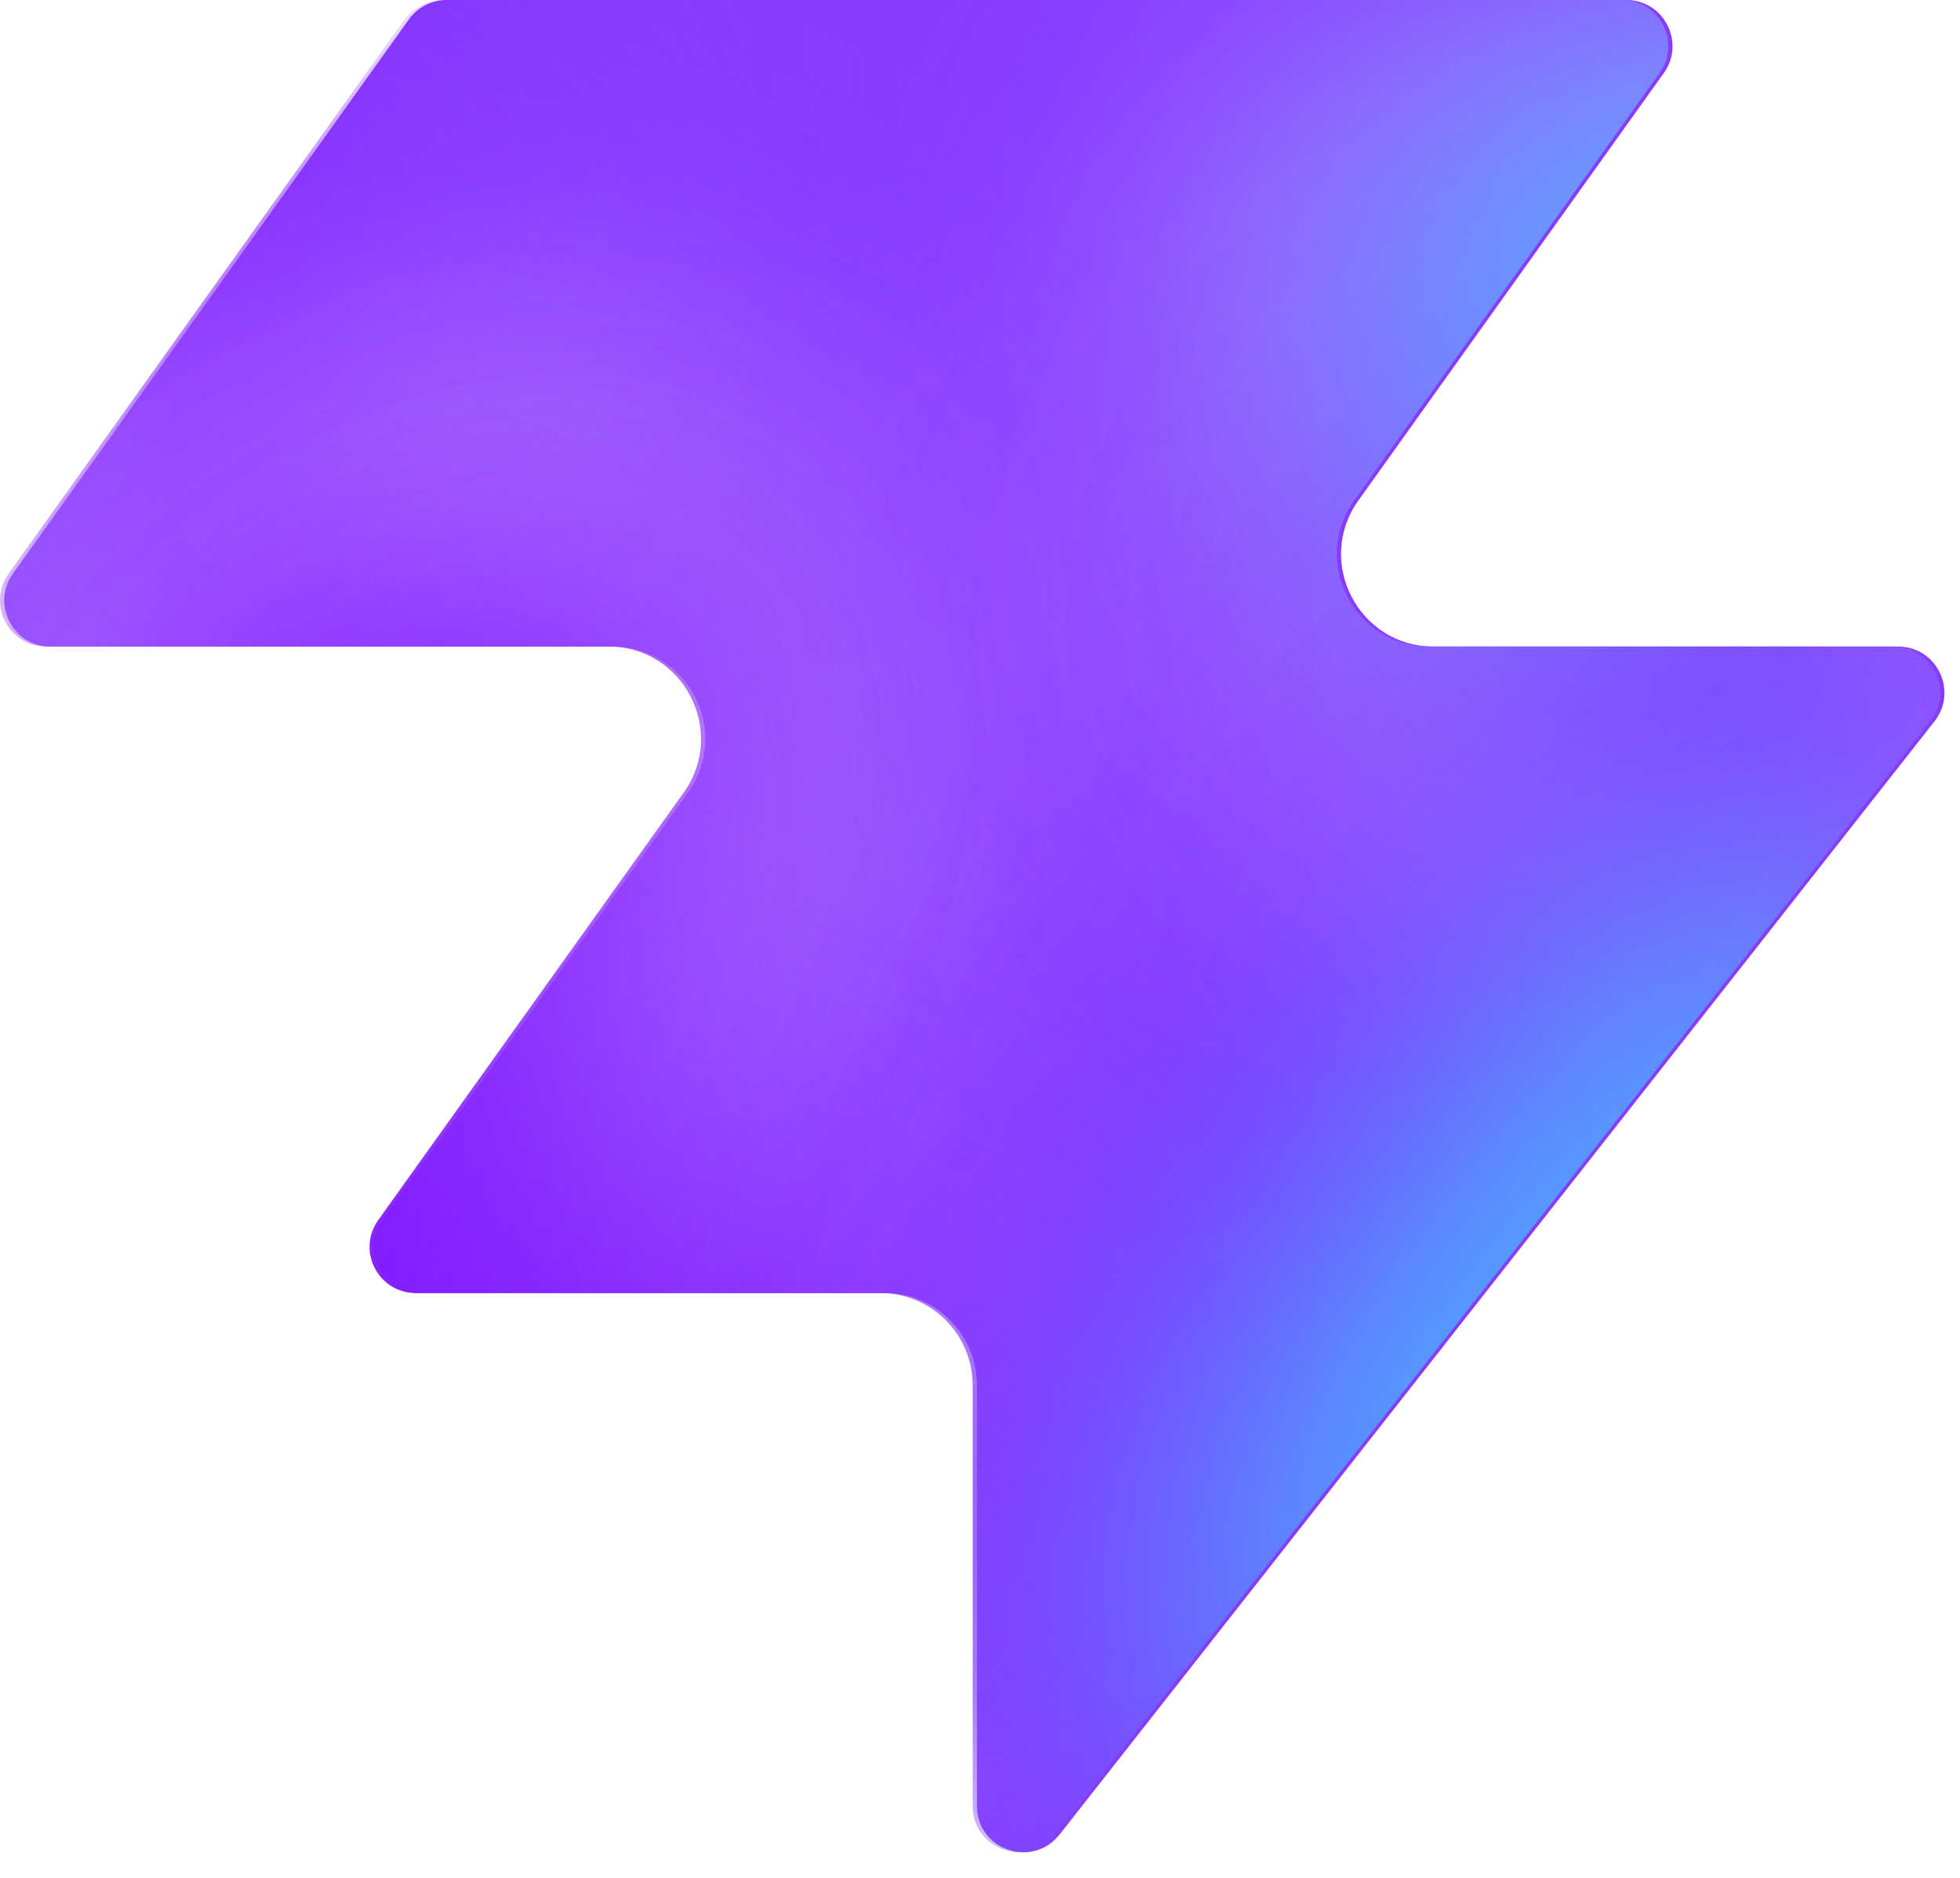
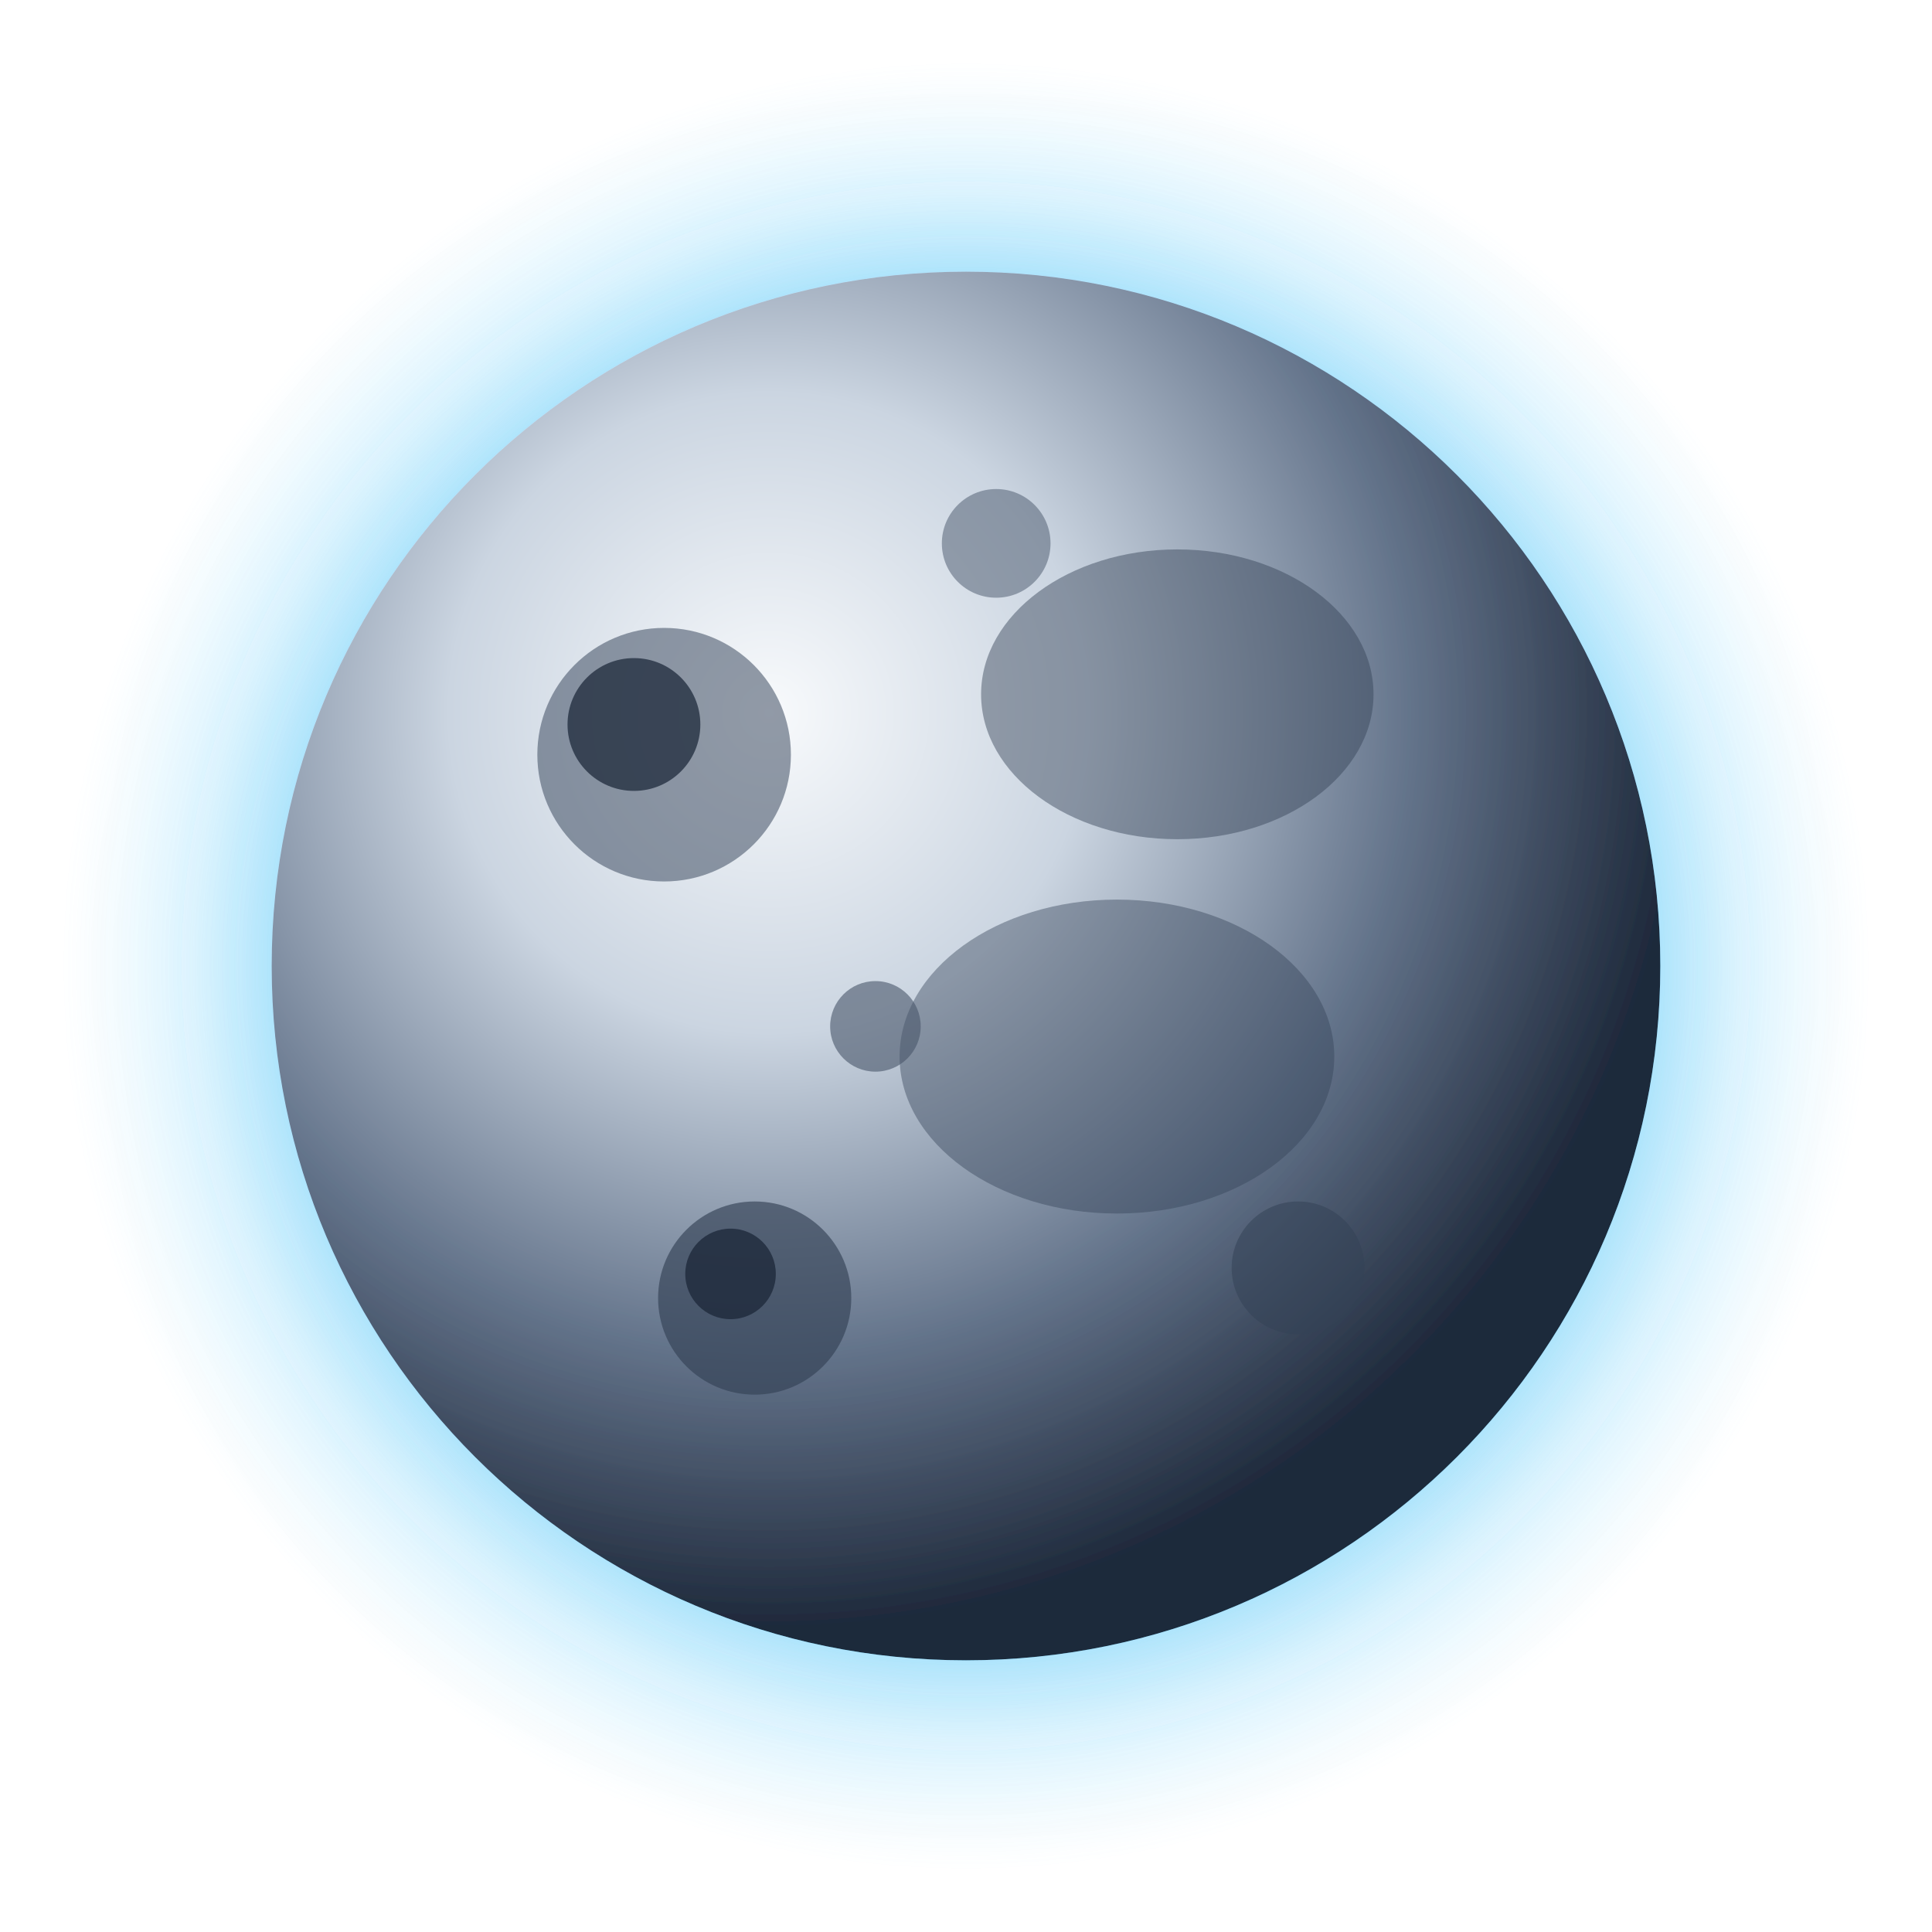
- <svg xmlns="http://www.w3.org/2000/svg" width="48" height="46" fill="none" viewBox="0 0 48 46">
-   <path fill="#863bff" d="M25.946 44.938c-.664.845-2.021.375-2.021-.698V33.937a2.26 2.26 0 0 0-2.262-2.262H10.287c-.92 0-1.456-1.04-.92-1.788l7.48-10.471c1.07-1.497 0-3.578-1.842-3.578H1.237c-.92 0-1.456-1.04-.92-1.788L10.013.474c.214-.297.556-.474.92-.474h28.894c.92 0 1.456 1.04.92 1.788l-7.48 10.471c-1.07 1.498 0 3.579 1.842 3.579h11.377c.943 0 1.473 1.088.89 1.83L25.947 44.94z" style="fill:#863bff;fill:color(display-p3 .525 .23 1);fill-opacity:1" />
-   <mask id="a" width="48" height="46" x="0" y="0" maskUnits="userSpaceOnUse" style="mask-type:alpha">
-     <path fill="#000" d="M25.842 44.938c-.664.844-2.021.375-2.021-.698V33.937a2.26 2.26 0 0 0-2.262-2.262H10.183c-.92 0-1.456-1.04-.92-1.788l7.48-10.471c1.07-1.498 0-3.579-1.842-3.579H1.133c-.92 0-1.456-1.04-.92-1.787L9.91.473c.214-.297.556-.474.92-.474h28.894c.92 0 1.456 1.04.92 1.788l-7.48 10.471c-1.07 1.498 0 3.578 1.842 3.578h11.377c.943 0 1.473 1.088.89 1.832L25.843 44.94z" style="fill:#000;fill-opacity:1" />
-   </mask>
-   <g mask="url(#a)">
-     <g filter="url(#b)">
-       <ellipse cx="5.508" cy="14.704" fill="#ede6ff" rx="5.508" ry="14.704" style="fill:#ede6ff;fill:color(display-p3 .927 .903 1);fill-opacity:1" transform="matrix(.00324 1 1 -.00324 -4.47 31.516)" />
-     </g>
-     <g filter="url(#c)">
-       <ellipse cx="10.399" cy="29.851" fill="#ede6ff" rx="10.399" ry="29.851" style="fill:#ede6ff;fill:color(display-p3 .927 .903 1);fill-opacity:1" transform="matrix(.00324 1 1 -.00324 -39.328 7.883)" />
-     </g>
-     <g filter="url(#d)">
-       <ellipse cx="5.508" cy="30.487" fill="#7e14ff" rx="5.508" ry="30.487" style="fill:#7e14ff;fill:color(display-p3 .492 .077 1);fill-opacity:1" transform="rotate(89.814 -25.913 -14.639)scale(1 -1)" />
-     </g>
-     <g filter="url(#e)">
-       <ellipse cx="5.508" cy="30.599" fill="#7e14ff" rx="5.508" ry="30.599" style="fill:#7e14ff;fill:color(display-p3 .492 .077 1);fill-opacity:1" transform="rotate(89.814 -32.644 -3.334)scale(1 -1)" />
-     </g>
-     <g filter="url(#f)">
-       <ellipse cx="5.508" cy="30.599" fill="#7e14ff" rx="5.508" ry="30.599" style="fill:#7e14ff;fill:color(display-p3 .492 .077 1);fill-opacity:1" transform="matrix(.00324 1 1 -.00324 -34.34 30.47)" />
-     </g>
-     <g filter="url(#g)">
-       <ellipse cx="14.072" cy="22.078" fill="#ede6ff" rx="14.072" ry="22.078" style="fill:#ede6ff;fill:color(display-p3 .927 .903 1);fill-opacity:1" transform="rotate(93.35 24.506 48.493)scale(-1 1)" />
-     </g>
-     <g filter="url(#h)">
-       <ellipse cx="3.47" cy="21.501" fill="#7e14ff" rx="3.47" ry="21.501" style="fill:#7e14ff;fill:color(display-p3 .492 .077 1);fill-opacity:1" transform="rotate(89.009 28.708 47.59)scale(-1 1)" />
-     </g>
-     <g filter="url(#i)">
-       <ellipse cx="3.47" cy="21.501" fill="#7e14ff" rx="3.47" ry="21.501" style="fill:#7e14ff;fill:color(display-p3 .492 .077 1);fill-opacity:1" transform="rotate(89.009 28.708 47.59)scale(-1 1)" />
-     </g>
-     <g filter="url(#j)">
-       <ellipse cx=".387" cy="8.972" fill="#7e14ff" rx="4.407" ry="29.108" style="fill:#7e14ff;fill:color(display-p3 .492 .077 1);fill-opacity:1" transform="rotate(39.51 .387 8.972)" />
-     </g>
-     <g filter="url(#k)">
-       <ellipse cx="47.523" cy="-6.092" fill="#7e14ff" rx="4.407" ry="29.108" style="fill:#7e14ff;fill:color(display-p3 .492 .077 1);fill-opacity:1" transform="rotate(37.892 47.523 -6.092)" />
-     </g>
-     <g filter="url(#l)">
-       <ellipse cx="41.412" cy="6.333" fill="#47bfff" rx="5.971" ry="9.665" style="fill:#47bfff;fill:color(display-p3 .28 .748 1);fill-opacity:1" transform="rotate(37.892 41.412 6.333)" />
-     </g>
-     <g filter="url(#m)">
-       <ellipse cx="-1.879" cy="38.332" fill="#7e14ff" rx="4.407" ry="29.108" style="fill:#7e14ff;fill:color(display-p3 .492 .077 1);fill-opacity:1" transform="rotate(37.892 -1.88 38.332)" />
-     </g>
-     <g filter="url(#n)">
-       <ellipse cx="-1.879" cy="38.332" fill="#7e14ff" rx="4.407" ry="29.108" style="fill:#7e14ff;fill:color(display-p3 .492 .077 1);fill-opacity:1" transform="rotate(37.892 -1.88 38.332)" />
-     </g>
-     <g filter="url(#o)">
-       <ellipse cx="35.651" cy="29.907" fill="#7e14ff" rx="4.407" ry="29.108" style="fill:#7e14ff;fill:color(display-p3 .492 .077 1);fill-opacity:1" transform="rotate(37.892 35.651 29.907)" />
-     </g>
-     <g filter="url(#p)">
-       <ellipse cx="38.418" cy="32.4" fill="#47bfff" rx="5.971" ry="15.297" style="fill:#47bfff;fill:color(display-p3 .28 .748 1);fill-opacity:1" transform="rotate(37.892 38.418 32.4)" />
-     </g>
-   </g>
+ <svg xmlns="http://www.w3.org/2000/svg" viewBox="0 0 64 64" fill="none">
  <defs>
-     <filter id="b" width="60.045" height="41.654" x="-19.77" y="16.149" color-interpolation-filters="sRGB" filterUnits="userSpaceOnUse">
-       <feFlood flood-opacity="0" result="BackgroundImageFix" />
-       <feBlend in="SourceGraphic" in2="BackgroundImageFix" result="shape" />
-       <feGaussianBlur result="effect1_foregroundBlur_2002_17158" stdDeviation="7.659" />
-     </filter>
-     <filter id="c" width="90.34" height="51.437" x="-54.613" y="-7.533" color-interpolation-filters="sRGB" filterUnits="userSpaceOnUse">
-       <feFlood flood-opacity="0" result="BackgroundImageFix" />
-       <feBlend in="SourceGraphic" in2="BackgroundImageFix" result="shape" />
-       <feGaussianBlur result="effect1_foregroundBlur_2002_17158" stdDeviation="7.659" />
-     </filter>
-     <filter id="d" width="79.355" height="29.4" x="-49.64" y="2.03" color-interpolation-filters="sRGB" filterUnits="userSpaceOnUse">
-       <feFlood flood-opacity="0" result="BackgroundImageFix" />
-       <feBlend in="SourceGraphic" in2="BackgroundImageFix" result="shape" />
-       <feGaussianBlur result="effect1_foregroundBlur_2002_17158" stdDeviation="4.596" />
-     </filter>
-     <filter id="e" width="79.579" height="29.4" x="-45.045" y="20.029" color-interpolation-filters="sRGB" filterUnits="userSpaceOnUse">
-       <feFlood flood-opacity="0" result="BackgroundImageFix" />
-       <feBlend in="SourceGraphic" in2="BackgroundImageFix" result="shape" />
-       <feGaussianBlur result="effect1_foregroundBlur_2002_17158" stdDeviation="4.596" />
-     </filter>
-     <filter id="f" width="79.579" height="29.4" x="-43.513" y="21.178" color-interpolation-filters="sRGB" filterUnits="userSpaceOnUse">
-       <feFlood flood-opacity="0" result="BackgroundImageFix" />
-       <feBlend in="SourceGraphic" in2="BackgroundImageFix" result="shape" />
-       <feGaussianBlur result="effect1_foregroundBlur_2002_17158" stdDeviation="4.596" />
-     </filter>
-     <filter id="g" width="74.749" height="58.852" x="15.756" y="-17.901" color-interpolation-filters="sRGB" filterUnits="userSpaceOnUse">
-       <feFlood flood-opacity="0" result="BackgroundImageFix" />
-       <feBlend in="SourceGraphic" in2="BackgroundImageFix" result="shape" />
-       <feGaussianBlur result="effect1_foregroundBlur_2002_17158" stdDeviation="7.659" />
-     </filter>
-     <filter id="h" width="61.377" height="25.362" x="23.548" y="2.284" color-interpolation-filters="sRGB" filterUnits="userSpaceOnUse">
-       <feFlood flood-opacity="0" result="BackgroundImageFix" />
-       <feBlend in="SourceGraphic" in2="BackgroundImageFix" result="shape" />
-       <feGaussianBlur result="effect1_foregroundBlur_2002_17158" stdDeviation="4.596" />
-     </filter>
-     <filter id="i" width="61.377" height="25.362" x="23.548" y="2.284" color-interpolation-filters="sRGB" filterUnits="userSpaceOnUse">
-       <feFlood flood-opacity="0" result="BackgroundImageFix" />
-       <feBlend in="SourceGraphic" in2="BackgroundImageFix" result="shape" />
-       <feGaussianBlur result="effect1_foregroundBlur_2002_17158" stdDeviation="4.596" />
-     </filter>
-     <filter id="j" width="56.045" height="63.649" x="-27.636" y="-22.853" color-interpolation-filters="sRGB" filterUnits="userSpaceOnUse">
-       <feFlood flood-opacity="0" result="BackgroundImageFix" />
-       <feBlend in="SourceGraphic" in2="BackgroundImageFix" result="shape" />
-       <feGaussianBlur result="effect1_foregroundBlur_2002_17158" stdDeviation="4.596" />
-     </filter>
-     <filter id="k" width="54.814" height="64.646" x="20.116" y="-38.415" color-interpolation-filters="sRGB" filterUnits="userSpaceOnUse">
-       <feFlood flood-opacity="0" result="BackgroundImageFix" />
-       <feBlend in="SourceGraphic" in2="BackgroundImageFix" result="shape" />
-       <feGaussianBlur result="effect1_foregroundBlur_2002_17158" stdDeviation="4.596" />
-     </filter>
-     <filter id="l" width="33.541" height="35.313" x="24.641" y="-11.323" color-interpolation-filters="sRGB" filterUnits="userSpaceOnUse">
-       <feFlood flood-opacity="0" result="BackgroundImageFix" />
-       <feBlend in="SourceGraphic" in2="BackgroundImageFix" result="shape" />
-       <feGaussianBlur result="effect1_foregroundBlur_2002_17158" stdDeviation="4.596" />
-     </filter>
-     <filter id="m" width="54.814" height="64.646" x="-29.286" y="6.009" color-interpolation-filters="sRGB" filterUnits="userSpaceOnUse">
-       <feFlood flood-opacity="0" result="BackgroundImageFix" />
-       <feBlend in="SourceGraphic" in2="BackgroundImageFix" result="shape" />
-       <feGaussianBlur result="effect1_foregroundBlur_2002_17158" stdDeviation="4.596" />
-     </filter>
-     <filter id="n" width="54.814" height="64.646" x="-29.286" y="6.009" color-interpolation-filters="sRGB" filterUnits="userSpaceOnUse">
-       <feFlood flood-opacity="0" result="BackgroundImageFix" />
-       <feBlend in="SourceGraphic" in2="BackgroundImageFix" result="shape" />
-       <feGaussianBlur result="effect1_foregroundBlur_2002_17158" stdDeviation="4.596" />
-     </filter>
-     <filter id="o" width="54.814" height="64.646" x="8.244" y="-2.416" color-interpolation-filters="sRGB" filterUnits="userSpaceOnUse">
-       <feFlood flood-opacity="0" result="BackgroundImageFix" />
-       <feBlend in="SourceGraphic" in2="BackgroundImageFix" result="shape" />
-       <feGaussianBlur result="effect1_foregroundBlur_2002_17158" stdDeviation="4.596" />
-     </filter>
-     <filter id="p" width="39.409" height="43.623" x="18.713" y="10.588" color-interpolation-filters="sRGB" filterUnits="userSpaceOnUse">
-       <feFlood flood-opacity="0" result="BackgroundImageFix" />
-       <feBlend in="SourceGraphic" in2="BackgroundImageFix" result="shape" />
-       <feGaussianBlur result="effect1_foregroundBlur_2002_17158" stdDeviation="4.596" />
+     <radialGradient id="moonGrad" cx="36%" cy="32%" r="65%">
+       <stop offset="0%" stop-color="#f8fafc" />
+       <stop offset="35%" stop-color="#cbd5e1" />
+       <stop offset="70%" stop-color="#64748b" />
+       <stop offset="100%" stop-color="#1e293b" />
+     </radialGradient>
+     <radialGradient id="glowGrad" cx="50%" cy="50%" r="50%">
+       <stop offset="60%" stop-color="#38bdf8" stop-opacity="0.35" />
+       <stop offset="100%" stop-color="#38bdf8" stop-opacity="0" />
+     </radialGradient>
+     <filter id="moonGlow" x="-20%" y="-20%" width="140%" height="140%">
+       <feDropShadow dx="0" dy="0" stdDeviation="2.5" flood-color="#38bdf8" flood-opacity="0.5" />
    </filter>
  </defs>
+   <circle cx="32" cy="32" r="30" fill="url(#glowGrad)" />
+   <circle cx="32" cy="32" r="23" fill="url(#moonGrad)" filter="url(#moonGlow)" />
+   <ellipse cx="39" cy="23" rx="6.5" ry="4.8" fill="#334155" opacity="0.45" />
+   <ellipse cx="37" cy="35" rx="7.2" ry="5.2" fill="#334155" opacity="0.42" />
+   <circle cx="22" cy="25" r="4.2" fill="#475569" opacity="0.58" />
+   <circle cx="21" cy="24" r="2.2" fill="#1e293b" opacity="0.75" />
+   <circle cx="25" cy="43" r="3.2" fill="#334155" opacity="0.65" />
+   <circle cx="24.2" cy="42.2" r="1.5" fill="#1e293b" opacity="0.8" />
+   <circle cx="33" cy="18" r="1.8" fill="#475569" opacity="0.5" />
+   <circle cx="43" cy="42" r="2.2" fill="#334155" opacity="0.55" />
+   <circle cx="29" cy="34" r="1.5" fill="#475569" opacity="0.6" />
</svg>
